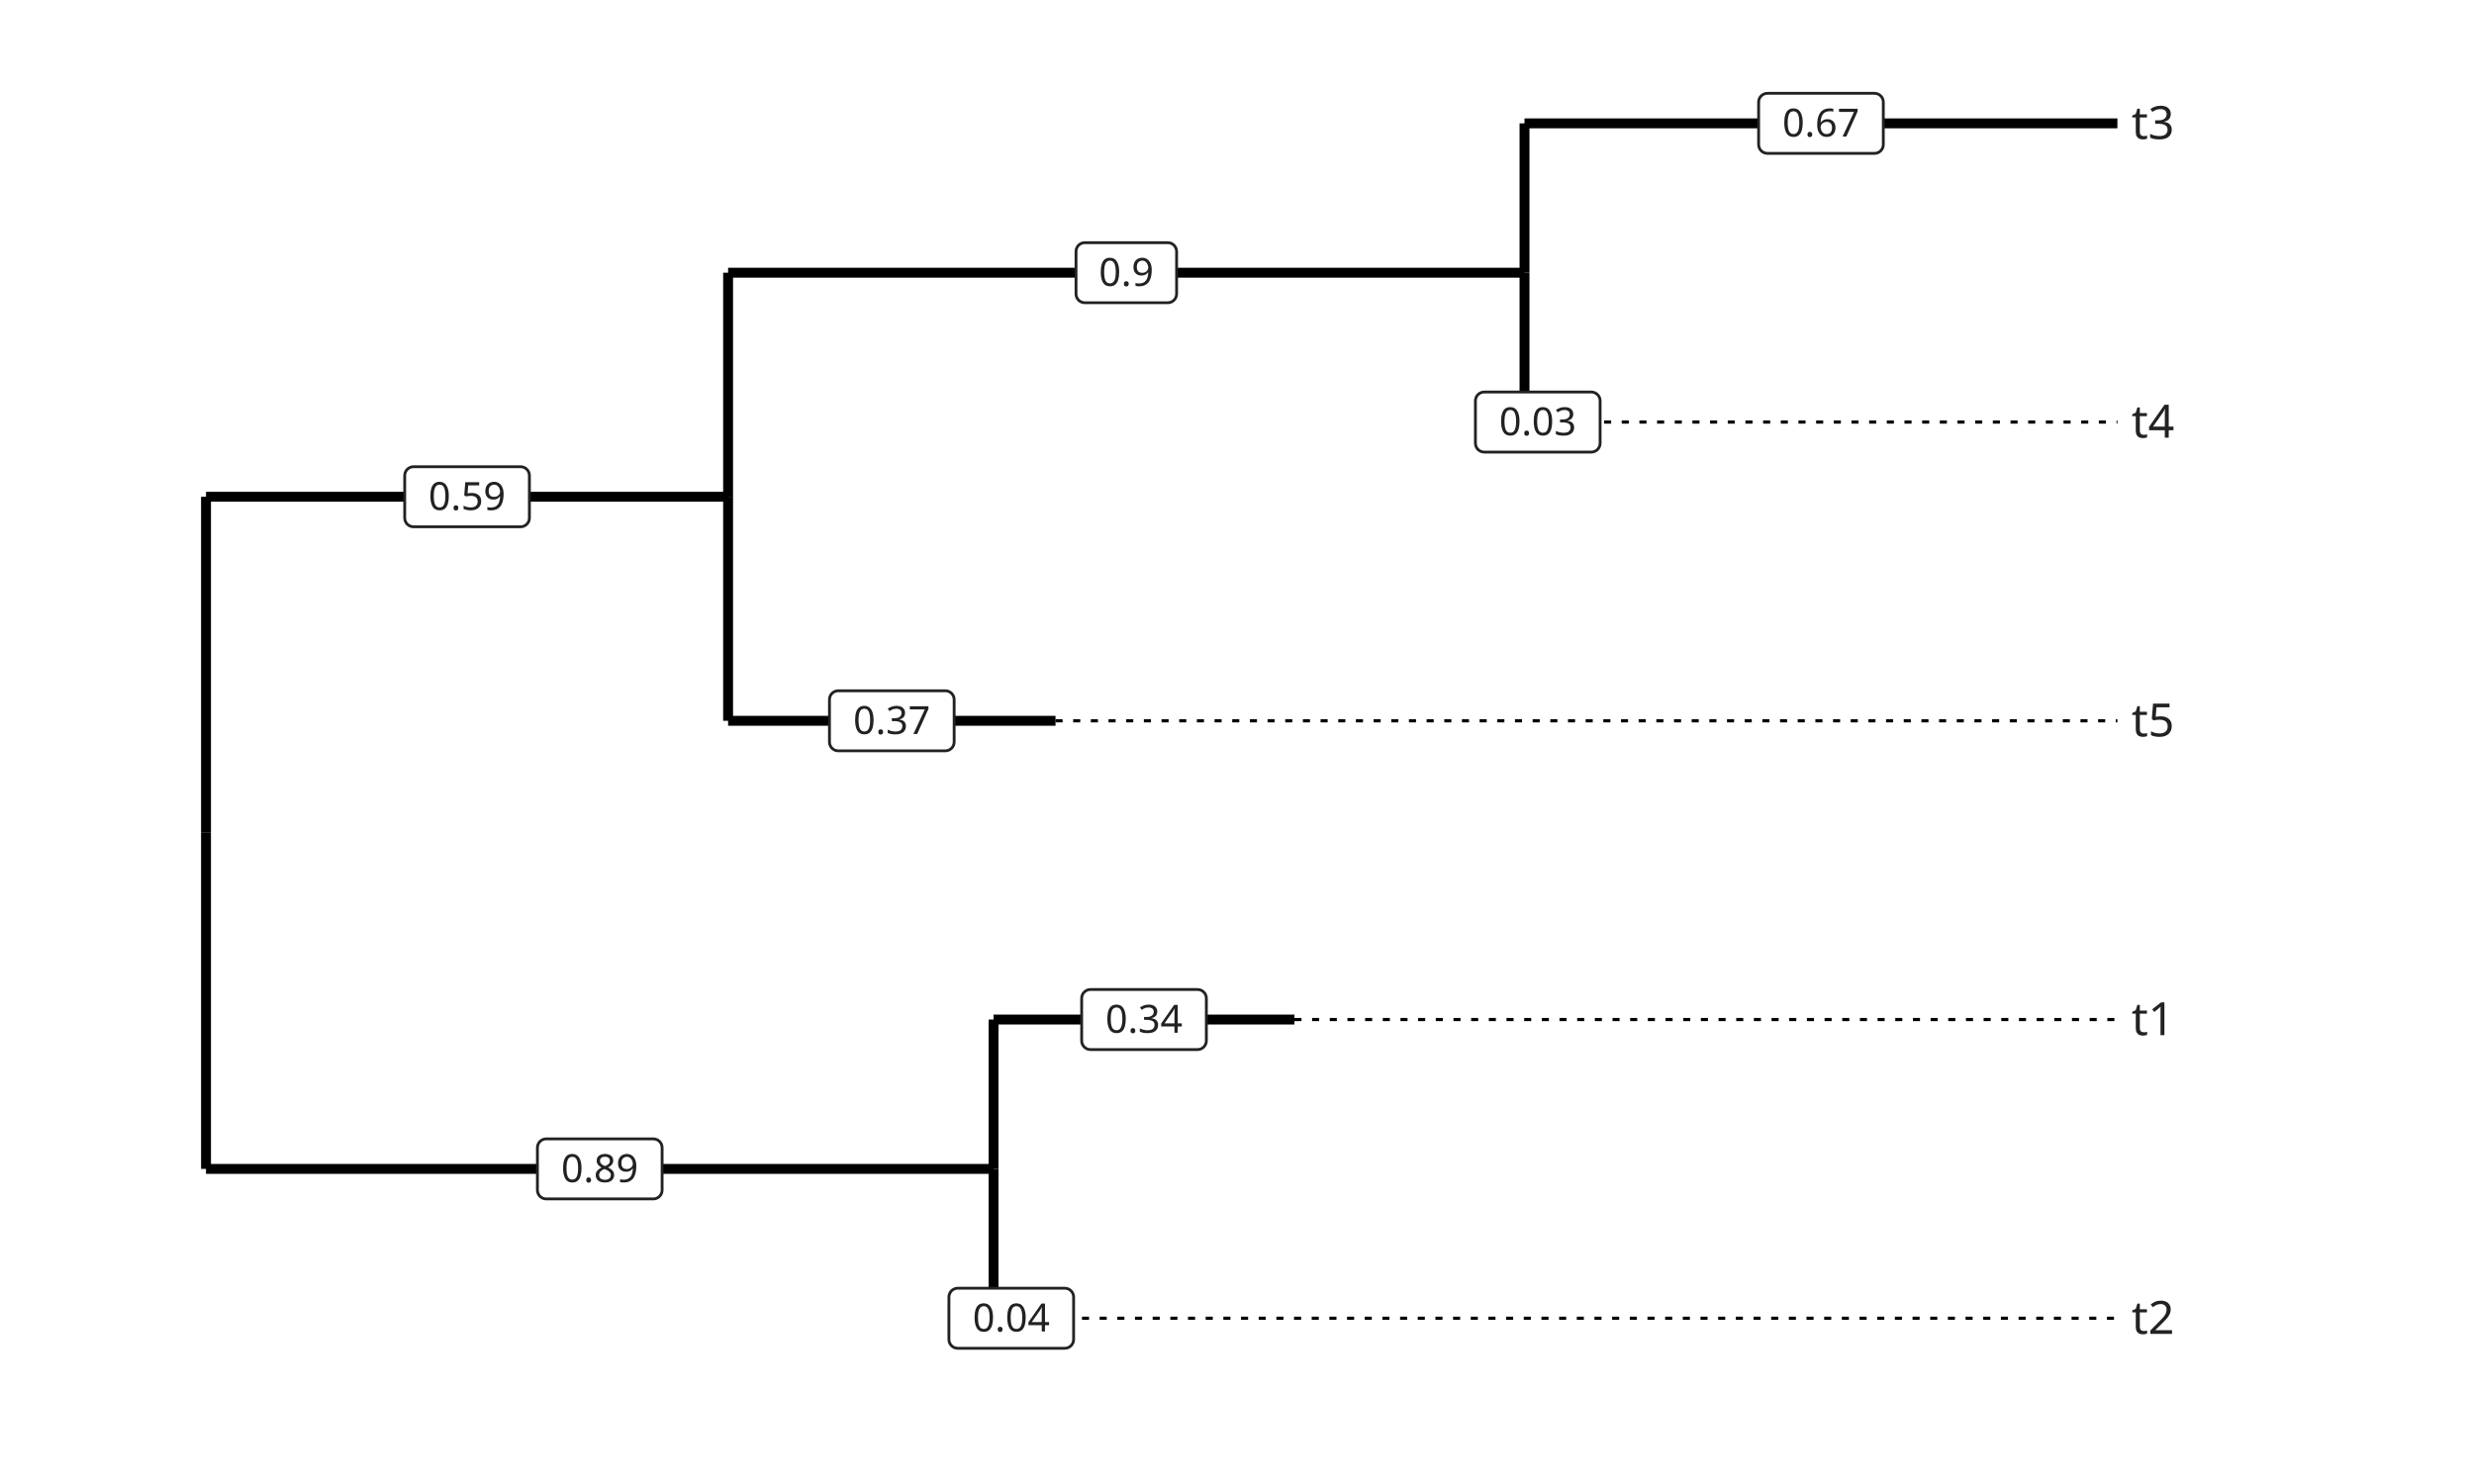
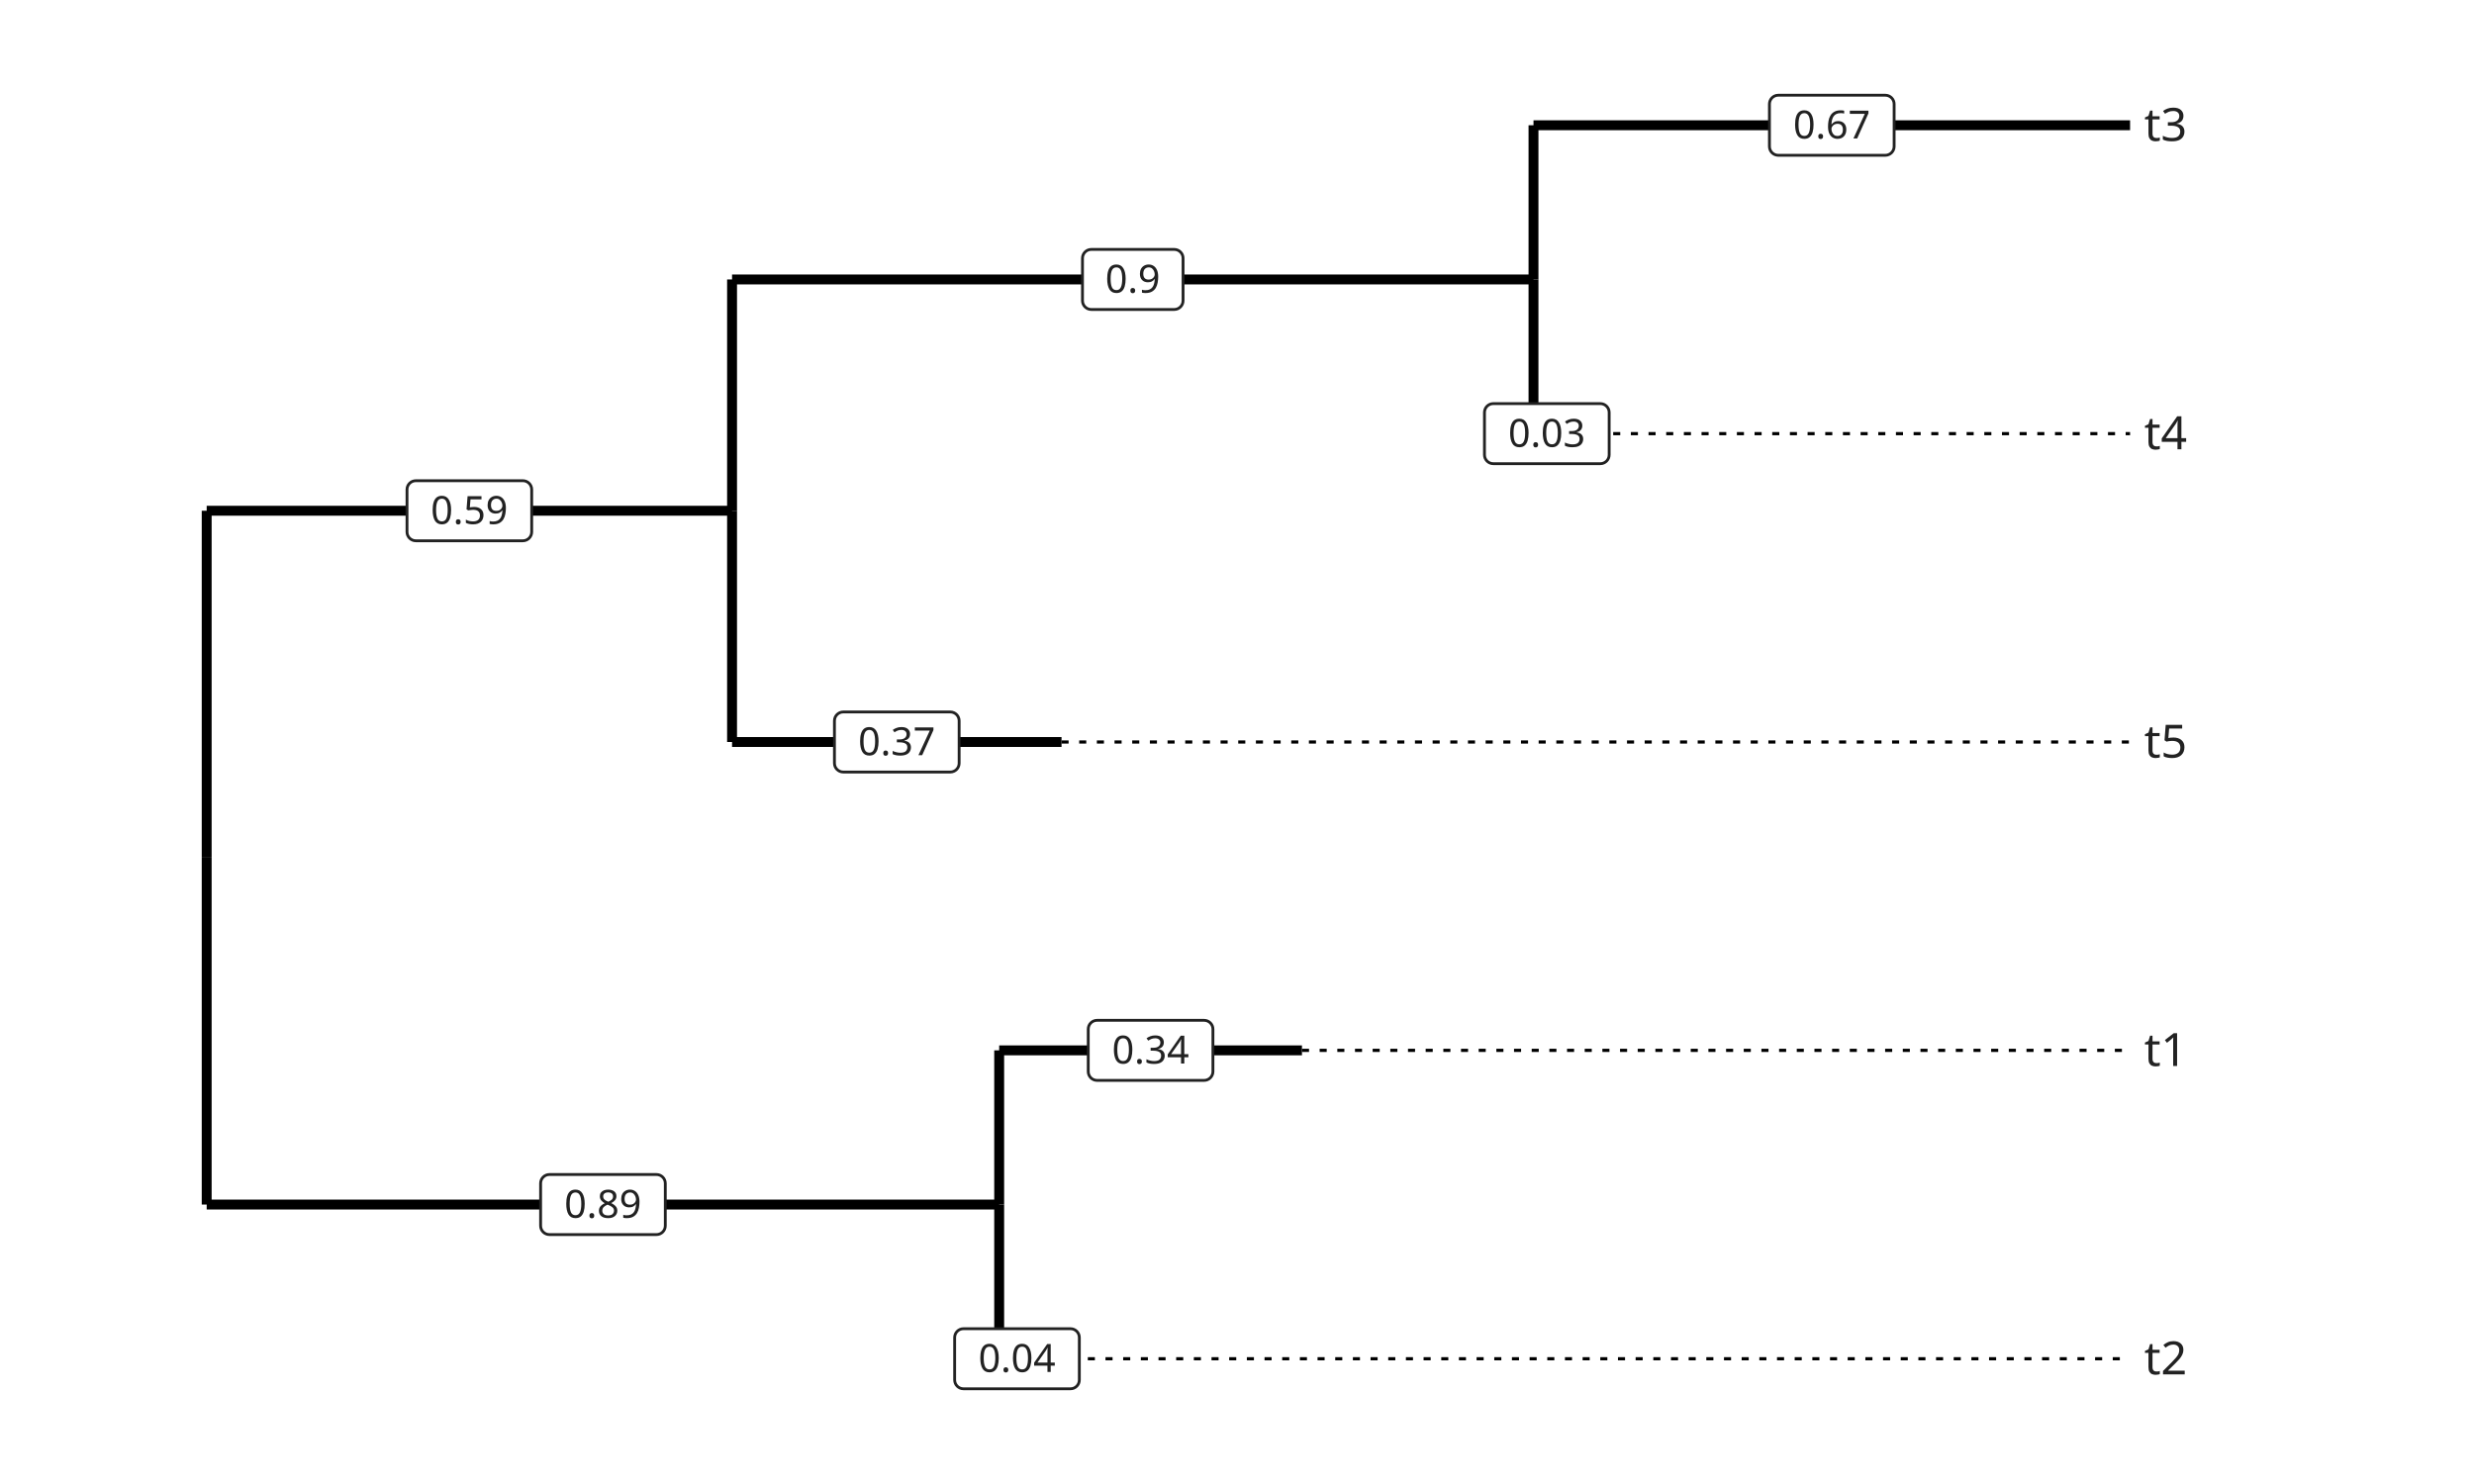
<svg xmlns="http://www.w3.org/2000/svg" width="700" height="420" viewBox="0 0 700 420">
  <rect width="700" height="420" fill="white" />
  <defs>
-     <clipPath id="ggtree_cart_clip_117518880">
+     <clipPath id="ggtree_cart_clip_581980176">
      <rect x="28.00" y="0.00" width="684.00" height="420.00" />
    </clipPath>
  </defs>
-   <g clip-path="url(#ggtree_cart_clip_117518880)">
-     <line x1="281.12" y1="373.09" x2="291.14" y2="373.09" stroke="black" stroke-width="2.80" stroke-opacity="1.00" />
-     <line x1="281.12" y1="288.55" x2="366.25" y2="288.55" stroke="black" stroke-width="2.80" stroke-opacity="1.00" />
-     <line x1="206.01" y1="204.00" x2="298.65" y2="204.00" stroke="black" stroke-width="2.80" stroke-opacity="1.00" />
-     <line x1="431.35" y1="119.45" x2="438.86" y2="119.45" stroke="black" stroke-width="2.80" stroke-opacity="1.00" />
-     <line x1="431.35" y1="34.91" x2="599.10" y2="34.91" stroke="black" stroke-width="2.80" stroke-opacity="1.00" />
-     <line x1="58.29" y1="330.82" x2="281.12" y2="330.82" stroke="black" stroke-width="2.80" stroke-opacity="1.00" />
-     <line x1="58.29" y1="140.59" x2="206.01" y2="140.59" stroke="black" stroke-width="2.80" stroke-opacity="1.00" />
-     <line x1="206.01" y1="77.18" x2="431.35" y2="77.18" stroke="black" stroke-width="2.80" stroke-opacity="1.00" />
-     <line x1="281.12" y1="330.82" x2="281.12" y2="373.09" stroke="black" stroke-width="2.80" stroke-opacity="1.00" />
-     <line x1="281.12" y1="330.82" x2="281.12" y2="288.55" stroke="black" stroke-width="2.80" stroke-opacity="1.00" />
-     <line x1="206.01" y1="140.59" x2="206.01" y2="204.00" stroke="black" stroke-width="2.80" stroke-opacity="1.00" />
-     <line x1="431.35" y1="77.18" x2="431.35" y2="119.45" stroke="black" stroke-width="2.80" stroke-opacity="1.00" />
-     <line x1="431.35" y1="77.18" x2="431.35" y2="34.91" stroke="black" stroke-width="2.80" stroke-opacity="1.00" />
-     <line x1="58.29" y1="235.70" x2="58.29" y2="330.82" stroke="black" stroke-width="2.80" stroke-opacity="1.00" />
-     <line x1="58.29" y1="235.70" x2="58.29" y2="140.59" stroke="black" stroke-width="2.80" stroke-opacity="1.00" />
-     <line x1="206.01" y1="140.59" x2="206.01" y2="77.18" stroke="black" stroke-width="2.80" stroke-opacity="1.00" />
-     <line x1="291.14" y1="373.09" x2="599.10" y2="373.09" stroke="black" stroke-width="0.90" stroke-opacity="1.00" stroke-dasharray="2,3" />
-     <line x1="366.25" y1="288.55" x2="599.10" y2="288.55" stroke="black" stroke-width="0.90" stroke-opacity="1.00" stroke-dasharray="2,3" />
-     <line x1="298.65" y1="204.00" x2="599.10" y2="204.00" stroke="black" stroke-width="0.90" stroke-opacity="1.00" stroke-dasharray="2,3" />
-     <line x1="438.86" y1="119.45" x2="599.10" y2="119.45" stroke="black" stroke-width="0.90" stroke-opacity="1.00" stroke-dasharray="2,3" />
-     <text x="603.10" y="377.51" text-anchor="start" font-family="sans-serif" font-size="13" fill="#222222">t2</text>
-     <text x="603.10" y="292.97" text-anchor="start" font-family="sans-serif" font-size="13" fill="#222222">t1</text>
-     <text x="603.10" y="208.42" text-anchor="start" font-family="sans-serif" font-size="13" fill="#222222">t5</text>
-     <text x="603.10" y="123.87" text-anchor="start" font-family="sans-serif" font-size="13" fill="#222222">t4</text>
-     <text x="603.10" y="39.33" text-anchor="start" font-family="sans-serif" font-size="13" fill="#222222">t3</text>
-     <rect x="268.49" y="364.59" width="35.28" height="17.00" rx="2.5" fill="white" stroke="#222222" stroke-width="0.8" />
-     <text x="286.13" y="376.83" text-anchor="middle" font-family="sans-serif" font-size="11" fill="#222222">0.04</text>
-     <rect x="306.05" y="280.05" width="35.28" height="17.00" rx="2.5" fill="white" stroke="#222222" stroke-width="0.8" />
-     <text x="323.69" y="292.29" text-anchor="middle" font-family="sans-serif" font-size="11" fill="#222222">0.34</text>
-     <rect x="234.69" y="195.50" width="35.28" height="17.00" rx="2.5" fill="white" stroke="#222222" stroke-width="0.8" />
-     <text x="252.33" y="207.74" text-anchor="middle" font-family="sans-serif" font-size="11" fill="#222222">0.37</text>
-     <rect x="417.46" y="110.95" width="35.28" height="17.00" rx="2.5" fill="white" stroke="#222222" stroke-width="0.8" />
-     <text x="435.10" y="123.19" text-anchor="middle" font-family="sans-serif" font-size="11" fill="#222222">0.03</text>
-     <rect x="497.59" y="26.41" width="35.28" height="17.00" rx="2.5" fill="white" stroke="#222222" stroke-width="0.8" />
-     <text x="515.23" y="38.65" text-anchor="middle" font-family="sans-serif" font-size="11" fill="#222222">0.67</text>
-     <rect x="152.06" y="322.32" width="35.28" height="17.00" rx="2.5" fill="white" stroke="#222222" stroke-width="0.8" />
-     <text x="169.70" y="334.56" text-anchor="middle" font-family="sans-serif" font-size="11" fill="#222222">0.89</text>
-     <rect x="114.51" y="132.09" width="35.28" height="17.00" rx="2.5" fill="white" stroke="#222222" stroke-width="0.8" />
-     <text x="132.15" y="144.33" text-anchor="middle" font-family="sans-serif" font-size="11" fill="#222222">0.59</text>
-     <rect x="304.45" y="68.68" width="28.46" height="17.00" rx="2.5" fill="white" stroke="#222222" stroke-width="0.8" />
-     <text x="318.68" y="80.92" text-anchor="middle" font-family="sans-serif" font-size="11" fill="#222222">0.9</text>
+   <g clip-path="url(#ggtree_cart_clip_581980176)">
+     <line x1="282.71" y1="384.55" x2="292.79" y2="384.55" stroke="black" stroke-width="2.80" stroke-opacity="1.00" />
+     <line x1="282.71" y1="297.27" x2="368.38" y2="297.27" stroke="black" stroke-width="2.80" stroke-opacity="1.00" />
+     <line x1="207.13" y1="210.00" x2="300.35" y2="210.00" stroke="black" stroke-width="2.80" stroke-opacity="1.00" />
+     <line x1="433.89" y1="122.73" x2="441.44" y2="122.73" stroke="black" stroke-width="2.80" stroke-opacity="1.00" />
+     <line x1="433.89" y1="35.45" x2="602.69" y2="35.45" stroke="black" stroke-width="2.80" stroke-opacity="1.00" />
+     <line x1="58.48" y1="340.91" x2="282.71" y2="340.91" stroke="black" stroke-width="2.80" stroke-opacity="1.00" />
+     <line x1="58.48" y1="144.55" x2="207.13" y2="144.55" stroke="black" stroke-width="2.80" stroke-opacity="1.00" />
+     <line x1="207.13" y1="79.09" x2="433.89" y2="79.09" stroke="black" stroke-width="2.80" stroke-opacity="1.00" />
+     <line x1="282.71" y1="340.91" x2="282.71" y2="384.55" stroke="black" stroke-width="2.80" stroke-opacity="1.00" />
+     <line x1="282.71" y1="340.91" x2="282.71" y2="297.27" stroke="black" stroke-width="2.80" stroke-opacity="1.00" />
+     <line x1="207.13" y1="144.55" x2="207.13" y2="210.00" stroke="black" stroke-width="2.80" stroke-opacity="1.00" />
+     <line x1="433.89" y1="79.09" x2="433.89" y2="122.73" stroke="black" stroke-width="2.80" stroke-opacity="1.00" />
+     <line x1="433.89" y1="79.09" x2="433.89" y2="35.45" stroke="black" stroke-width="2.80" stroke-opacity="1.00" />
+     <line x1="58.48" y1="242.73" x2="58.48" y2="340.91" stroke="black" stroke-width="2.80" stroke-opacity="1.00" />
+     <line x1="58.48" y1="242.73" x2="58.48" y2="144.55" stroke="black" stroke-width="2.80" stroke-opacity="1.00" />
+     <line x1="207.13" y1="144.55" x2="207.13" y2="79.09" stroke="black" stroke-width="2.80" stroke-opacity="1.00" />
+     <line x1="292.79" y1="384.55" x2="602.69" y2="384.55" stroke="black" stroke-width="0.90" stroke-opacity="1.00" stroke-dasharray="2,3" />
+     <line x1="368.38" y1="297.27" x2="602.69" y2="297.27" stroke="black" stroke-width="0.90" stroke-opacity="1.00" stroke-dasharray="2,3" />
+     <line x1="300.35" y1="210.00" x2="602.69" y2="210.00" stroke="black" stroke-width="0.90" stroke-opacity="1.00" stroke-dasharray="2,3" />
+     <line x1="441.44" y1="122.73" x2="602.69" y2="122.73" stroke="black" stroke-width="0.90" stroke-opacity="1.00" stroke-dasharray="2,3" />
+     <text x="606.69" y="388.97" text-anchor="start" font-family="sans-serif" font-size="13.0" fill="#222222">t2</text>
+     <text x="606.69" y="301.69" text-anchor="start" font-family="sans-serif" font-size="13.0" fill="#222222">t1</text>
+     <text x="606.69" y="214.42" text-anchor="start" font-family="sans-serif" font-size="13.0" fill="#222222">t5</text>
+     <text x="606.69" y="127.15" text-anchor="start" font-family="sans-serif" font-size="13.0" fill="#222222">t4</text>
+     <text x="606.69" y="39.87" text-anchor="start" font-family="sans-serif" font-size="13.0" fill="#222222">t3</text>
+     <rect x="270.11" y="376.05" width="35.28" height="17.00" rx="2.5" fill="white" stroke="#222222" stroke-width="0.8" />
+     <text x="287.75" y="388.29" text-anchor="middle" font-family="sans-serif" font-size="11.0" fill="#222222">0.04</text>
+     <rect x="307.91" y="288.77" width="35.28" height="17.00" rx="2.5" fill="white" stroke="#222222" stroke-width="0.8" />
+     <text x="325.55" y="301.01" text-anchor="middle" font-family="sans-serif" font-size="11.0" fill="#222222">0.34</text>
+     <rect x="236.10" y="201.50" width="35.28" height="17.00" rx="2.5" fill="white" stroke="#222222" stroke-width="0.8" />
+     <text x="253.74" y="213.74" text-anchor="middle" font-family="sans-serif" font-size="11.0" fill="#222222">0.37</text>
+     <rect x="420.02" y="114.23" width="35.28" height="17.00" rx="2.5" fill="white" stroke="#222222" stroke-width="0.8" />
+     <text x="437.66" y="126.47" text-anchor="middle" font-family="sans-serif" font-size="11.0" fill="#222222">0.03</text>
+     <rect x="500.65" y="26.95" width="35.28" height="17.00" rx="2.5" fill="white" stroke="#222222" stroke-width="0.8" />
+     <text x="518.29" y="39.19" text-anchor="middle" font-family="sans-serif" font-size="11.0" fill="#222222">0.67</text>
+     <rect x="152.96" y="332.41" width="35.28" height="17.00" rx="2.5" fill="white" stroke="#222222" stroke-width="0.8" />
+     <text x="170.60" y="344.65" text-anchor="middle" font-family="sans-serif" font-size="11.0" fill="#222222">0.89</text>
+     <rect x="115.16" y="136.05" width="35.28" height="17.00" rx="2.5" fill="white" stroke="#222222" stroke-width="0.8" />
+     <text x="132.80" y="148.29" text-anchor="middle" font-family="sans-serif" font-size="11.0" fill="#222222">0.59</text>
+     <rect x="306.28" y="70.59" width="28.46" height="17.00" rx="2.5" fill="white" stroke="#222222" stroke-width="0.8" />
+     <text x="320.51" y="82.83" text-anchor="middle" font-family="sans-serif" font-size="11.0" fill="#222222">0.9</text>
  </g>
</svg>
